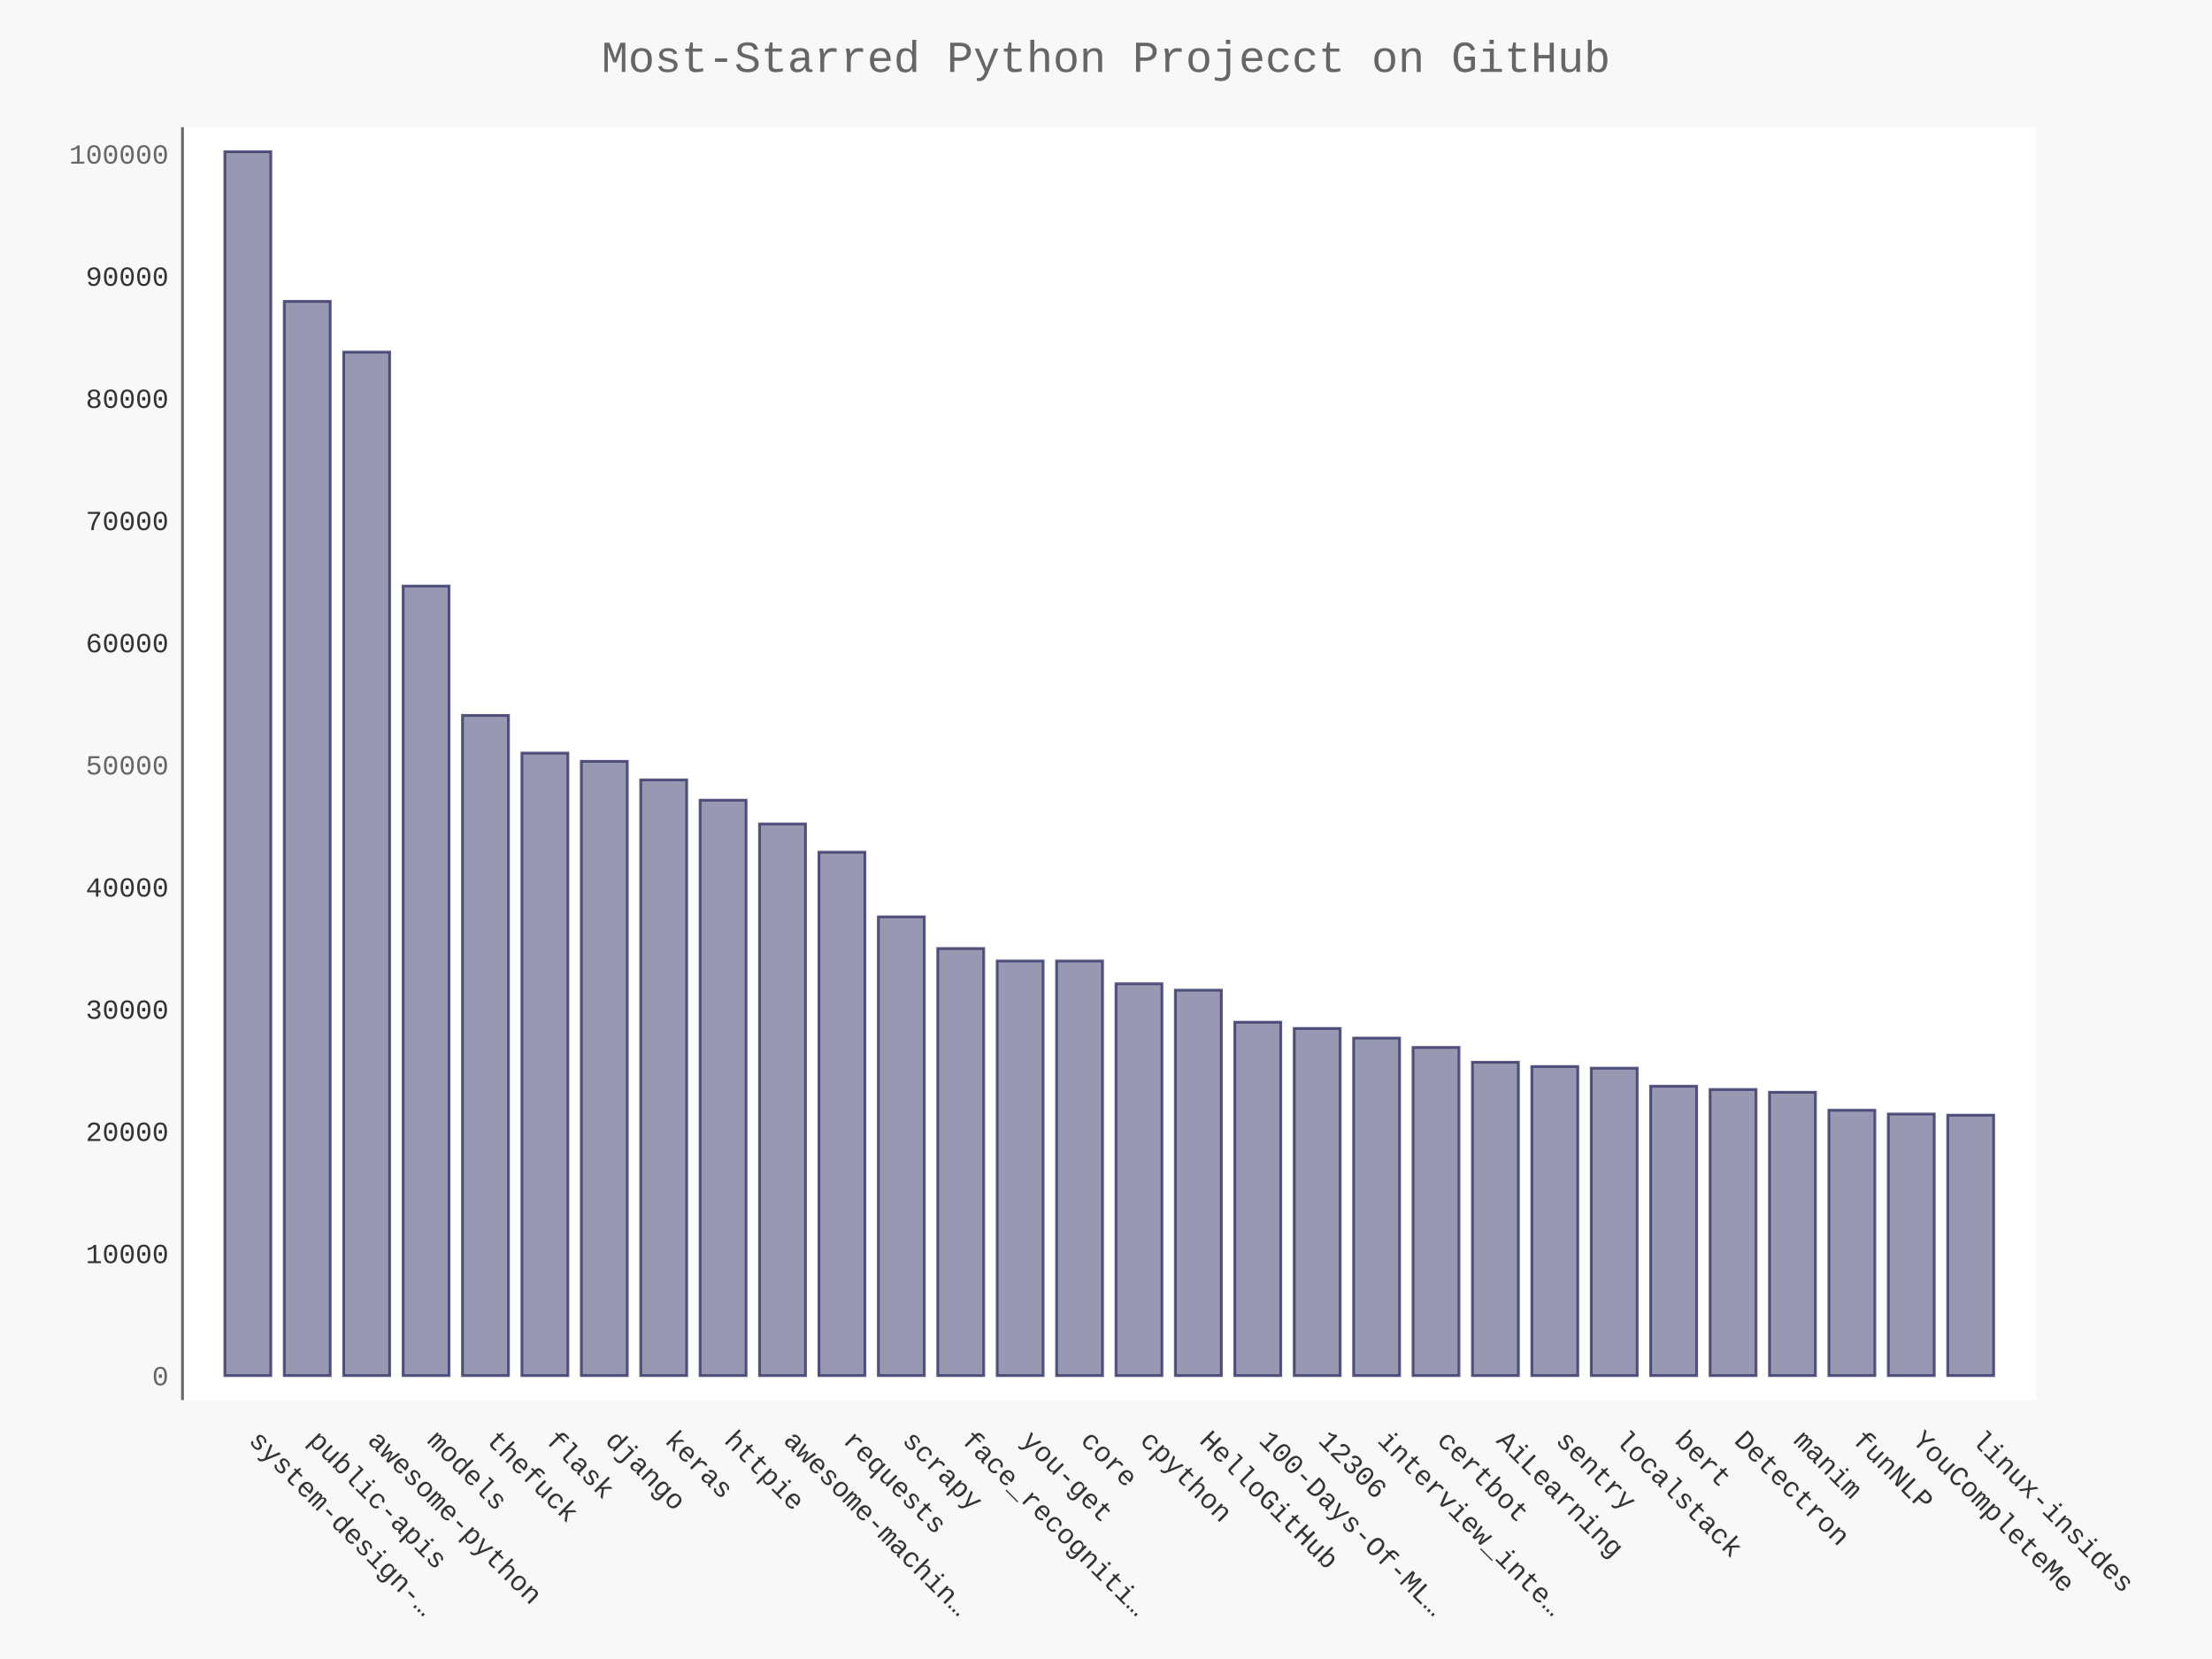
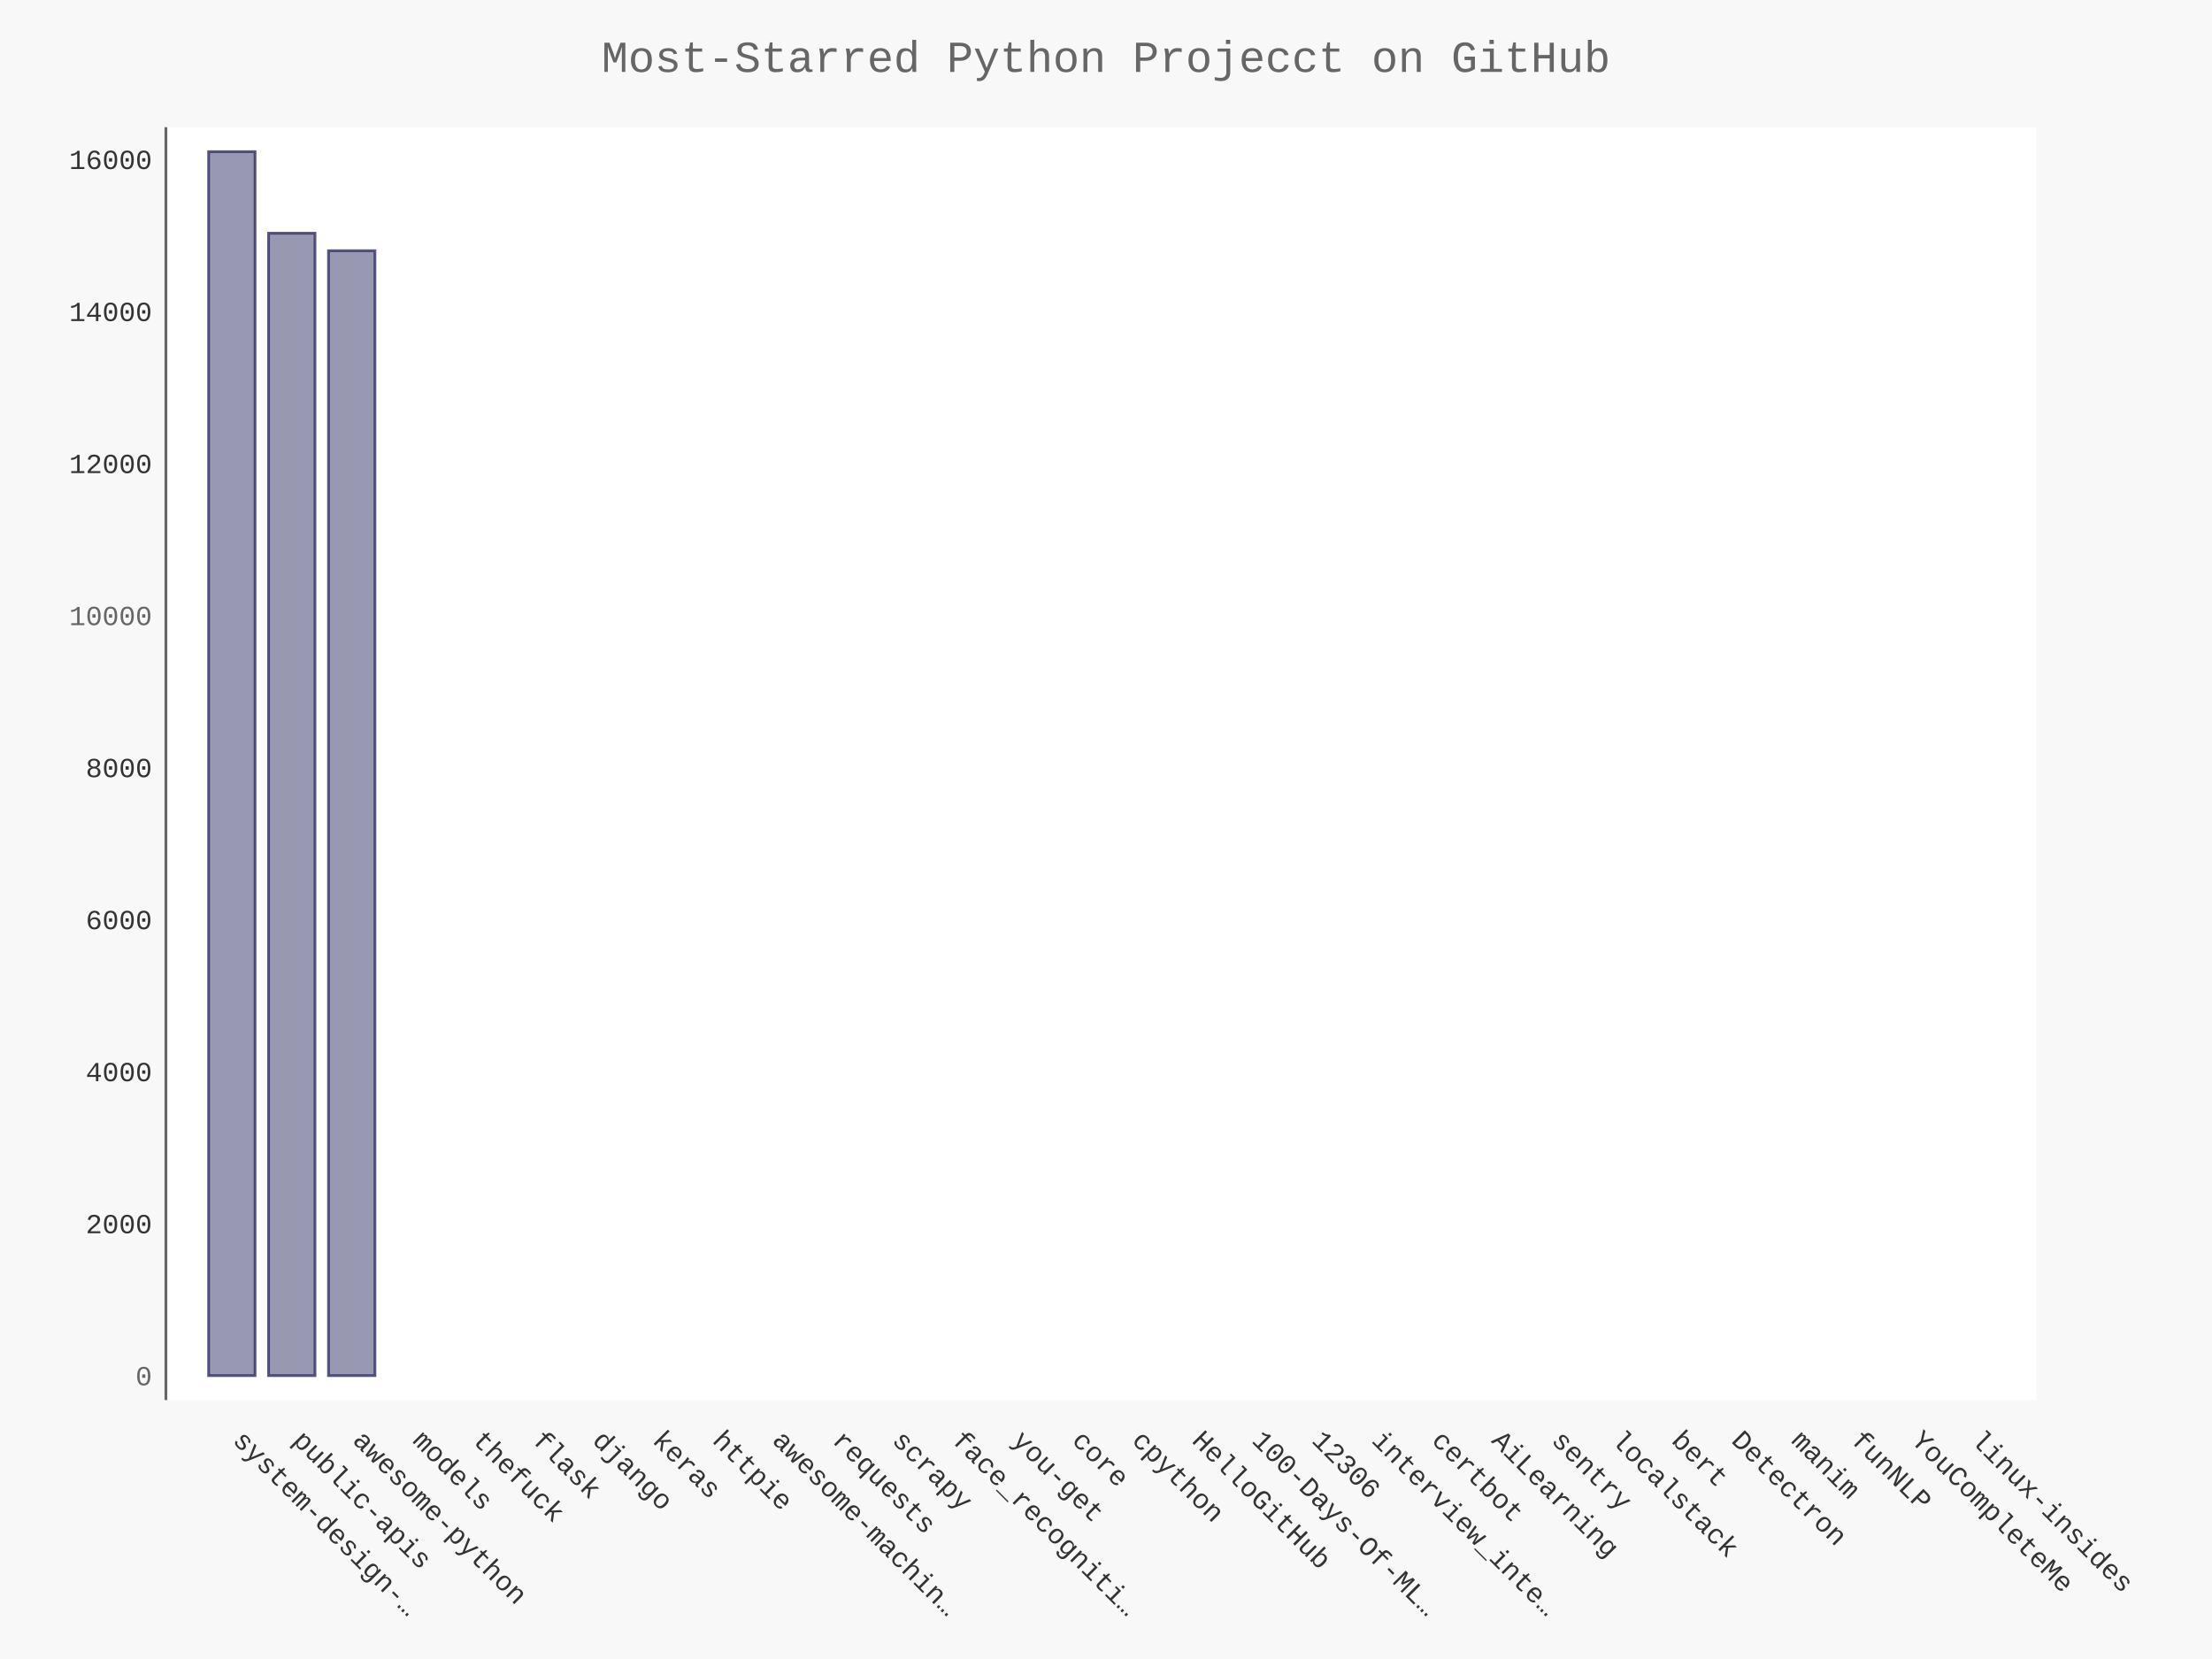
- <svg xmlns="http://www.w3.org/2000/svg" id="chart-4ebda1b1-e183-4a25-9dd4-71cfa27cc558" class="pygal-chart" viewBox="0 0 800 600">
+ <svg xmlns="http://www.w3.org/2000/svg" id="chart-cb65d1aa-9712-4eca-976b-727b6df737a6" class="pygal-chart" viewBox="0 0 800 600">
  <defs>
-     <style type="text/css">#chart-4ebda1b1-e183-4a25-9dd4-71cfa27cc558{-webkit-user-select:none;-webkit-font-smoothing:antialiased;font-family:Consolas,"Liberation Mono",Menlo,Courier,monospace}#chart-4ebda1b1-e183-4a25-9dd4-71cfa27cc558 .title{font-family:Consolas,"Liberation Mono",Menlo,Courier,monospace;font-size:16px}#chart-4ebda1b1-e183-4a25-9dd4-71cfa27cc558 .legends .legend text{font-family:Consolas,"Liberation Mono",Menlo,Courier,monospace;font-size:14px}#chart-4ebda1b1-e183-4a25-9dd4-71cfa27cc558 .axis text{font-family:Consolas,"Liberation Mono",Menlo,Courier,monospace;font-size:10px}#chart-4ebda1b1-e183-4a25-9dd4-71cfa27cc558 .axis text.major{font-family:Consolas,"Liberation Mono",Menlo,Courier,monospace;font-size:10px}#chart-4ebda1b1-e183-4a25-9dd4-71cfa27cc558 .text-overlay text.value{font-family:Consolas,"Liberation Mono",Menlo,Courier,monospace;font-size:16px}#chart-4ebda1b1-e183-4a25-9dd4-71cfa27cc558 .text-overlay text.label{font-family:Consolas,"Liberation Mono",Menlo,Courier,monospace;font-size:10px}#chart-4ebda1b1-e183-4a25-9dd4-71cfa27cc558 .tooltip{font-family:Consolas,"Liberation Mono",Menlo,Courier,monospace;font-size:14px}#chart-4ebda1b1-e183-4a25-9dd4-71cfa27cc558 text.no_data{font-family:Consolas,"Liberation Mono",Menlo,Courier,monospace;font-size:64px}
- #chart-4ebda1b1-e183-4a25-9dd4-71cfa27cc558{background-color:#f8f8f8}#chart-4ebda1b1-e183-4a25-9dd4-71cfa27cc558 path,#chart-4ebda1b1-e183-4a25-9dd4-71cfa27cc558 line,#chart-4ebda1b1-e183-4a25-9dd4-71cfa27cc558 rect,#chart-4ebda1b1-e183-4a25-9dd4-71cfa27cc558 circle{-webkit-transition:250ms ease-in;-moz-transition:250ms ease-in;transition:250ms ease-in}#chart-4ebda1b1-e183-4a25-9dd4-71cfa27cc558 .graph &gt; .background{fill:#f8f8f8}#chart-4ebda1b1-e183-4a25-9dd4-71cfa27cc558 .plot &gt; .background{fill:#ffffff}#chart-4ebda1b1-e183-4a25-9dd4-71cfa27cc558 .graph{fill:#333}#chart-4ebda1b1-e183-4a25-9dd4-71cfa27cc558 text.no_data{fill:#666}#chart-4ebda1b1-e183-4a25-9dd4-71cfa27cc558 .title{fill:#666}#chart-4ebda1b1-e183-4a25-9dd4-71cfa27cc558 .legends .legend text{fill:#333}#chart-4ebda1b1-e183-4a25-9dd4-71cfa27cc558 .legends .legend:hover text{fill:#666}#chart-4ebda1b1-e183-4a25-9dd4-71cfa27cc558 .axis .line{stroke:#666}#chart-4ebda1b1-e183-4a25-9dd4-71cfa27cc558 .axis .guide.line{stroke:rgba(0,0,0,0.5)}#chart-4ebda1b1-e183-4a25-9dd4-71cfa27cc558 .axis .major.line{stroke:#333}#chart-4ebda1b1-e183-4a25-9dd4-71cfa27cc558 .axis text.major{fill:#666}#chart-4ebda1b1-e183-4a25-9dd4-71cfa27cc558 .axis.y .guides:hover .guide.line,#chart-4ebda1b1-e183-4a25-9dd4-71cfa27cc558 .line-graph .axis.x .guides:hover .guide.line,#chart-4ebda1b1-e183-4a25-9dd4-71cfa27cc558 .stackedline-graph .axis.x .guides:hover .guide.line,#chart-4ebda1b1-e183-4a25-9dd4-71cfa27cc558 .xy-graph .axis.x .guides:hover .guide.line{stroke:#666}#chart-4ebda1b1-e183-4a25-9dd4-71cfa27cc558 .axis .guides:hover text{fill:#666}#chart-4ebda1b1-e183-4a25-9dd4-71cfa27cc558 .reactive{fill-opacity:.5;stroke-opacity:.8}#chart-4ebda1b1-e183-4a25-9dd4-71cfa27cc558 .ci{stroke:#333}#chart-4ebda1b1-e183-4a25-9dd4-71cfa27cc558 .reactive.active,#chart-4ebda1b1-e183-4a25-9dd4-71cfa27cc558 .active .reactive{fill-opacity:.9;stroke-opacity:.9;stroke-width:4}#chart-4ebda1b1-e183-4a25-9dd4-71cfa27cc558 .ci .reactive.active{stroke-width:1.5}#chart-4ebda1b1-e183-4a25-9dd4-71cfa27cc558 .series text{fill:#666}#chart-4ebda1b1-e183-4a25-9dd4-71cfa27cc558 .tooltip rect{fill:#ffffff;stroke:#666;-webkit-transition:opacity 250ms ease-in;-moz-transition:opacity 250ms ease-in;transition:opacity 250ms ease-in}#chart-4ebda1b1-e183-4a25-9dd4-71cfa27cc558 .tooltip .label{fill:#333}#chart-4ebda1b1-e183-4a25-9dd4-71cfa27cc558 .tooltip .label{fill:#333}#chart-4ebda1b1-e183-4a25-9dd4-71cfa27cc558 .tooltip .legend{font-size:.8em;fill:rgba(0,0,0,0.5)}#chart-4ebda1b1-e183-4a25-9dd4-71cfa27cc558 .tooltip .x_label{font-size:.6em;fill:#666}#chart-4ebda1b1-e183-4a25-9dd4-71cfa27cc558 .tooltip .xlink{font-size:.5em;text-decoration:underline}#chart-4ebda1b1-e183-4a25-9dd4-71cfa27cc558 .tooltip .value{font-size:1.5em}#chart-4ebda1b1-e183-4a25-9dd4-71cfa27cc558 .bound{font-size:.5em}#chart-4ebda1b1-e183-4a25-9dd4-71cfa27cc558 .max-value{font-size:.75em;fill:rgba(0,0,0,0.5)}#chart-4ebda1b1-e183-4a25-9dd4-71cfa27cc558 .map-element{fill:#ffffff;stroke:rgba(0,0,0,0.5) !important}#chart-4ebda1b1-e183-4a25-9dd4-71cfa27cc558 .map-element .reactive{fill-opacity:inherit;stroke-opacity:inherit}#chart-4ebda1b1-e183-4a25-9dd4-71cfa27cc558 .color-0,#chart-4ebda1b1-e183-4a25-9dd4-71cfa27cc558 .color-0 a:visited{stroke:#333366;fill:#333366}#chart-4ebda1b1-e183-4a25-9dd4-71cfa27cc558 .text-overlay .color-0 text{fill:black}
- #chart-4ebda1b1-e183-4a25-9dd4-71cfa27cc558 text.no_data{text-anchor:middle}#chart-4ebda1b1-e183-4a25-9dd4-71cfa27cc558 .guide.line{fill:none}#chart-4ebda1b1-e183-4a25-9dd4-71cfa27cc558 .centered{text-anchor:middle}#chart-4ebda1b1-e183-4a25-9dd4-71cfa27cc558 .title{text-anchor:middle}#chart-4ebda1b1-e183-4a25-9dd4-71cfa27cc558 .legends .legend text{fill-opacity:1}#chart-4ebda1b1-e183-4a25-9dd4-71cfa27cc558 .axis.x text{text-anchor:middle}#chart-4ebda1b1-e183-4a25-9dd4-71cfa27cc558 .axis.x:not(.web) text[transform]{text-anchor:start}#chart-4ebda1b1-e183-4a25-9dd4-71cfa27cc558 .axis.x:not(.web) text[transform].backwards{text-anchor:end}#chart-4ebda1b1-e183-4a25-9dd4-71cfa27cc558 .axis.y text{text-anchor:end}#chart-4ebda1b1-e183-4a25-9dd4-71cfa27cc558 .axis.y text[transform].backwards{text-anchor:start}#chart-4ebda1b1-e183-4a25-9dd4-71cfa27cc558 .axis.y2 text{text-anchor:start}#chart-4ebda1b1-e183-4a25-9dd4-71cfa27cc558 .axis.y2 text[transform].backwards{text-anchor:end}#chart-4ebda1b1-e183-4a25-9dd4-71cfa27cc558 .axis .guide.line{stroke-dasharray:4,4}#chart-4ebda1b1-e183-4a25-9dd4-71cfa27cc558 .axis .major.guide.line{stroke-dasharray:6,6}#chart-4ebda1b1-e183-4a25-9dd4-71cfa27cc558 .horizontal .axis.y .guide.line,#chart-4ebda1b1-e183-4a25-9dd4-71cfa27cc558 .horizontal .axis.y2 .guide.line,#chart-4ebda1b1-e183-4a25-9dd4-71cfa27cc558 .vertical .axis.x .guide.line{opacity:0}#chart-4ebda1b1-e183-4a25-9dd4-71cfa27cc558 .horizontal .axis.always_show .guide.line,#chart-4ebda1b1-e183-4a25-9dd4-71cfa27cc558 .vertical .axis.always_show .guide.line{opacity:1 !important}#chart-4ebda1b1-e183-4a25-9dd4-71cfa27cc558 .axis.y .guides:hover .guide.line,#chart-4ebda1b1-e183-4a25-9dd4-71cfa27cc558 .axis.y2 .guides:hover .guide.line,#chart-4ebda1b1-e183-4a25-9dd4-71cfa27cc558 .axis.x .guides:hover .guide.line{opacity:1}#chart-4ebda1b1-e183-4a25-9dd4-71cfa27cc558 .axis .guides:hover text{opacity:1}#chart-4ebda1b1-e183-4a25-9dd4-71cfa27cc558 .nofill{fill:none}#chart-4ebda1b1-e183-4a25-9dd4-71cfa27cc558 .subtle-fill{fill-opacity:.2}#chart-4ebda1b1-e183-4a25-9dd4-71cfa27cc558 .dot{stroke-width:1px;fill-opacity:1}#chart-4ebda1b1-e183-4a25-9dd4-71cfa27cc558 .dot.active{stroke-width:5px}#chart-4ebda1b1-e183-4a25-9dd4-71cfa27cc558 .dot.negative{fill:transparent}#chart-4ebda1b1-e183-4a25-9dd4-71cfa27cc558 text,#chart-4ebda1b1-e183-4a25-9dd4-71cfa27cc558 tspan{stroke:none !important}#chart-4ebda1b1-e183-4a25-9dd4-71cfa27cc558 .series text.active{opacity:1}#chart-4ebda1b1-e183-4a25-9dd4-71cfa27cc558 .tooltip rect{fill-opacity:.95;stroke-width:.5}#chart-4ebda1b1-e183-4a25-9dd4-71cfa27cc558 .tooltip text{fill-opacity:1}#chart-4ebda1b1-e183-4a25-9dd4-71cfa27cc558 .showable{visibility:hidden}#chart-4ebda1b1-e183-4a25-9dd4-71cfa27cc558 .showable.shown{visibility:visible}#chart-4ebda1b1-e183-4a25-9dd4-71cfa27cc558 .gauge-background{fill:rgba(229,229,229,1);stroke:none}#chart-4ebda1b1-e183-4a25-9dd4-71cfa27cc558 .bg-lines{stroke:#f8f8f8;stroke-width:2px}</style>
+     <style type="text/css">#chart-cb65d1aa-9712-4eca-976b-727b6df737a6{-webkit-user-select:none;-webkit-font-smoothing:antialiased;font-family:Consolas,"Liberation Mono",Menlo,Courier,monospace}#chart-cb65d1aa-9712-4eca-976b-727b6df737a6 .title{font-family:Consolas,"Liberation Mono",Menlo,Courier,monospace;font-size:16px}#chart-cb65d1aa-9712-4eca-976b-727b6df737a6 .legends .legend text{font-family:Consolas,"Liberation Mono",Menlo,Courier,monospace;font-size:14px}#chart-cb65d1aa-9712-4eca-976b-727b6df737a6 .axis text{font-family:Consolas,"Liberation Mono",Menlo,Courier,monospace;font-size:10px}#chart-cb65d1aa-9712-4eca-976b-727b6df737a6 .axis text.major{font-family:Consolas,"Liberation Mono",Menlo,Courier,monospace;font-size:10px}#chart-cb65d1aa-9712-4eca-976b-727b6df737a6 .text-overlay text.value{font-family:Consolas,"Liberation Mono",Menlo,Courier,monospace;font-size:16px}#chart-cb65d1aa-9712-4eca-976b-727b6df737a6 .text-overlay text.label{font-family:Consolas,"Liberation Mono",Menlo,Courier,monospace;font-size:10px}#chart-cb65d1aa-9712-4eca-976b-727b6df737a6 .tooltip{font-family:Consolas,"Liberation Mono",Menlo,Courier,monospace;font-size:14px}#chart-cb65d1aa-9712-4eca-976b-727b6df737a6 text.no_data{font-family:Consolas,"Liberation Mono",Menlo,Courier,monospace;font-size:64px}
+ #chart-cb65d1aa-9712-4eca-976b-727b6df737a6{background-color:#f8f8f8}#chart-cb65d1aa-9712-4eca-976b-727b6df737a6 path,#chart-cb65d1aa-9712-4eca-976b-727b6df737a6 line,#chart-cb65d1aa-9712-4eca-976b-727b6df737a6 rect,#chart-cb65d1aa-9712-4eca-976b-727b6df737a6 circle{-webkit-transition:250ms ease-in;-moz-transition:250ms ease-in;transition:250ms ease-in}#chart-cb65d1aa-9712-4eca-976b-727b6df737a6 .graph &gt; .background{fill:#f8f8f8}#chart-cb65d1aa-9712-4eca-976b-727b6df737a6 .plot &gt; .background{fill:#ffffff}#chart-cb65d1aa-9712-4eca-976b-727b6df737a6 .graph{fill:#333}#chart-cb65d1aa-9712-4eca-976b-727b6df737a6 text.no_data{fill:#666}#chart-cb65d1aa-9712-4eca-976b-727b6df737a6 .title{fill:#666}#chart-cb65d1aa-9712-4eca-976b-727b6df737a6 .legends .legend text{fill:#333}#chart-cb65d1aa-9712-4eca-976b-727b6df737a6 .legends .legend:hover text{fill:#666}#chart-cb65d1aa-9712-4eca-976b-727b6df737a6 .axis .line{stroke:#666}#chart-cb65d1aa-9712-4eca-976b-727b6df737a6 .axis .guide.line{stroke:rgba(0,0,0,0.5)}#chart-cb65d1aa-9712-4eca-976b-727b6df737a6 .axis .major.line{stroke:#333}#chart-cb65d1aa-9712-4eca-976b-727b6df737a6 .axis text.major{fill:#666}#chart-cb65d1aa-9712-4eca-976b-727b6df737a6 .axis.y .guides:hover .guide.line,#chart-cb65d1aa-9712-4eca-976b-727b6df737a6 .line-graph .axis.x .guides:hover .guide.line,#chart-cb65d1aa-9712-4eca-976b-727b6df737a6 .stackedline-graph .axis.x .guides:hover .guide.line,#chart-cb65d1aa-9712-4eca-976b-727b6df737a6 .xy-graph .axis.x .guides:hover .guide.line{stroke:#666}#chart-cb65d1aa-9712-4eca-976b-727b6df737a6 .axis .guides:hover text{fill:#666}#chart-cb65d1aa-9712-4eca-976b-727b6df737a6 .reactive{fill-opacity:.5;stroke-opacity:.8}#chart-cb65d1aa-9712-4eca-976b-727b6df737a6 .ci{stroke:#333}#chart-cb65d1aa-9712-4eca-976b-727b6df737a6 .reactive.active,#chart-cb65d1aa-9712-4eca-976b-727b6df737a6 .active .reactive{fill-opacity:.9;stroke-opacity:.9;stroke-width:4}#chart-cb65d1aa-9712-4eca-976b-727b6df737a6 .ci .reactive.active{stroke-width:1.5}#chart-cb65d1aa-9712-4eca-976b-727b6df737a6 .series text{fill:#666}#chart-cb65d1aa-9712-4eca-976b-727b6df737a6 .tooltip rect{fill:#ffffff;stroke:#666;-webkit-transition:opacity 250ms ease-in;-moz-transition:opacity 250ms ease-in;transition:opacity 250ms ease-in}#chart-cb65d1aa-9712-4eca-976b-727b6df737a6 .tooltip .label{fill:#333}#chart-cb65d1aa-9712-4eca-976b-727b6df737a6 .tooltip .label{fill:#333}#chart-cb65d1aa-9712-4eca-976b-727b6df737a6 .tooltip .legend{font-size:.8em;fill:rgba(0,0,0,0.5)}#chart-cb65d1aa-9712-4eca-976b-727b6df737a6 .tooltip .x_label{font-size:.6em;fill:#666}#chart-cb65d1aa-9712-4eca-976b-727b6df737a6 .tooltip .xlink{font-size:.5em;text-decoration:underline}#chart-cb65d1aa-9712-4eca-976b-727b6df737a6 .tooltip .value{font-size:1.5em}#chart-cb65d1aa-9712-4eca-976b-727b6df737a6 .bound{font-size:.5em}#chart-cb65d1aa-9712-4eca-976b-727b6df737a6 .max-value{font-size:.75em;fill:rgba(0,0,0,0.5)}#chart-cb65d1aa-9712-4eca-976b-727b6df737a6 .map-element{fill:#ffffff;stroke:rgba(0,0,0,0.5) !important}#chart-cb65d1aa-9712-4eca-976b-727b6df737a6 .map-element .reactive{fill-opacity:inherit;stroke-opacity:inherit}#chart-cb65d1aa-9712-4eca-976b-727b6df737a6 .color-0,#chart-cb65d1aa-9712-4eca-976b-727b6df737a6 .color-0 a:visited{stroke:#333366;fill:#333366}#chart-cb65d1aa-9712-4eca-976b-727b6df737a6 .text-overlay .color-0 text{fill:black}
+ #chart-cb65d1aa-9712-4eca-976b-727b6df737a6 text.no_data{text-anchor:middle}#chart-cb65d1aa-9712-4eca-976b-727b6df737a6 .guide.line{fill:none}#chart-cb65d1aa-9712-4eca-976b-727b6df737a6 .centered{text-anchor:middle}#chart-cb65d1aa-9712-4eca-976b-727b6df737a6 .title{text-anchor:middle}#chart-cb65d1aa-9712-4eca-976b-727b6df737a6 .legends .legend text{fill-opacity:1}#chart-cb65d1aa-9712-4eca-976b-727b6df737a6 .axis.x text{text-anchor:middle}#chart-cb65d1aa-9712-4eca-976b-727b6df737a6 .axis.x:not(.web) text[transform]{text-anchor:start}#chart-cb65d1aa-9712-4eca-976b-727b6df737a6 .axis.x:not(.web) text[transform].backwards{text-anchor:end}#chart-cb65d1aa-9712-4eca-976b-727b6df737a6 .axis.y text{text-anchor:end}#chart-cb65d1aa-9712-4eca-976b-727b6df737a6 .axis.y text[transform].backwards{text-anchor:start}#chart-cb65d1aa-9712-4eca-976b-727b6df737a6 .axis.y2 text{text-anchor:start}#chart-cb65d1aa-9712-4eca-976b-727b6df737a6 .axis.y2 text[transform].backwards{text-anchor:end}#chart-cb65d1aa-9712-4eca-976b-727b6df737a6 .axis .guide.line{stroke-dasharray:4,4}#chart-cb65d1aa-9712-4eca-976b-727b6df737a6 .axis .major.guide.line{stroke-dasharray:6,6}#chart-cb65d1aa-9712-4eca-976b-727b6df737a6 .horizontal .axis.y .guide.line,#chart-cb65d1aa-9712-4eca-976b-727b6df737a6 .horizontal .axis.y2 .guide.line,#chart-cb65d1aa-9712-4eca-976b-727b6df737a6 .vertical .axis.x .guide.line{opacity:0}#chart-cb65d1aa-9712-4eca-976b-727b6df737a6 .horizontal .axis.always_show .guide.line,#chart-cb65d1aa-9712-4eca-976b-727b6df737a6 .vertical .axis.always_show .guide.line{opacity:1 !important}#chart-cb65d1aa-9712-4eca-976b-727b6df737a6 .axis.y .guides:hover .guide.line,#chart-cb65d1aa-9712-4eca-976b-727b6df737a6 .axis.y2 .guides:hover .guide.line,#chart-cb65d1aa-9712-4eca-976b-727b6df737a6 .axis.x .guides:hover .guide.line{opacity:1}#chart-cb65d1aa-9712-4eca-976b-727b6df737a6 .axis .guides:hover text{opacity:1}#chart-cb65d1aa-9712-4eca-976b-727b6df737a6 .nofill{fill:none}#chart-cb65d1aa-9712-4eca-976b-727b6df737a6 .subtle-fill{fill-opacity:.2}#chart-cb65d1aa-9712-4eca-976b-727b6df737a6 .dot{stroke-width:1px;fill-opacity:1}#chart-cb65d1aa-9712-4eca-976b-727b6df737a6 .dot.active{stroke-width:5px}#chart-cb65d1aa-9712-4eca-976b-727b6df737a6 .dot.negative{fill:transparent}#chart-cb65d1aa-9712-4eca-976b-727b6df737a6 text,#chart-cb65d1aa-9712-4eca-976b-727b6df737a6 tspan{stroke:none !important}#chart-cb65d1aa-9712-4eca-976b-727b6df737a6 .series text.active{opacity:1}#chart-cb65d1aa-9712-4eca-976b-727b6df737a6 .tooltip rect{fill-opacity:.95;stroke-width:.5}#chart-cb65d1aa-9712-4eca-976b-727b6df737a6 .tooltip text{fill-opacity:1}#chart-cb65d1aa-9712-4eca-976b-727b6df737a6 .showable{visibility:hidden}#chart-cb65d1aa-9712-4eca-976b-727b6df737a6 .showable.shown{visibility:visible}#chart-cb65d1aa-9712-4eca-976b-727b6df737a6 .gauge-background{fill:rgba(229,229,229,1);stroke:none}#chart-cb65d1aa-9712-4eca-976b-727b6df737a6 .bg-lines{stroke:#f8f8f8;stroke-width:2px}</style>
  </defs>
  <g class="graph bar-graph vertical">
    <rect x="0" y="0" width="800" height="600" class="background" />
-     <g transform="translate(66, 46)" class="plot">
-       <rect x="0" y="0" width="670.36" height="460.36" class="background" />
+     <g transform="translate(60, 46)" class="plot">
+       <rect x="0" y="0" width="676.36" height="460.36" class="background" />
      <g class="axis y">
        <g class="guides">
          <text x="-5" y="455.007" class="major">0</text>
        </g>
        <g class="guides">
-           <text x="-5" y="410.824" class="">10000</text>
+           <text x="-5" y="400.023" class="">2000</text>
        </g>
        <g class="guides">
-           <text x="-5" y="366.641" class="">20000</text>
+           <text x="-5" y="345.038" class="">4000</text>
        </g>
        <g class="guides">
-           <text x="-5" y="322.458" class="">30000</text>
+           <text x="-5" y="290.053" class="">6000</text>
        </g>
        <g class="guides">
-           <text x="-5" y="278.274" class="">40000</text>
+           <text x="-5" y="235.069" class="">8000</text>
        </g>
        <g class="guides">
-           <text x="-5" y="234.091" class="major">50000</text>
+           <text x="-5" y="180.084" class="major">10000</text>
        </g>
        <g class="guides">
-           <text x="-5" y="189.908" class="">60000</text>
+           <text x="-5" y="125.099" class="">12000</text>
        </g>
        <g class="guides">
-           <text x="-5" y="145.725" class="">70000</text>
+           <text x="-5" y="70.114" class="">14000</text>
        </g>
        <g class="guides">
-           <text x="-5" y="101.541" class="">80000</text>
-         </g>
-         <g class="guides">
-           <text x="-5" y="57.358" class="">90000</text>
-         </g>
-         <g class="guides">
-           <text x="-5" y="13.175" class="major">100000</text>
+           <text x="-5" y="15.13" class="">16000</text>
        </g>
      </g>
      <g class="axis x">
        <path d="M0 0 v460.36" class="line" />
        <g class="guides">
-           <path d="M23.635 0 v460.36" class="guide line" />
-           <text x="23.635" y="475.36" class="" transform="rotate(45 23.6345 475.3604)">system-design-…</text>
+           <path d="M23.846 0 v460.36" class="guide line" />
+           <text x="23.846" y="475.36" class="" transform="rotate(45 23.84604 475.3604)">system-design-…</text>
        </g>
        <g class="guides">
-           <path d="M45.12 0 v460.36" class="guide line" />
-           <text x="45.12" y="475.36" class="" transform="rotate(45 45.12041 475.3604)">public-apis</text>
+           <path d="M45.524 0 v460.36" class="guide line" />
+           <text x="45.524" y="475.36" class="" transform="rotate(45 45.52426 475.3604)">public-apis</text>
        </g>
        <g class="guides">
-           <path d="M66.606 0 v460.36" class="guide line" />
-           <text x="66.606" y="475.36" class="" transform="rotate(45 66.60632 475.3604)">awesome-python</text>
+           <path d="M67.202 0 v460.36" class="guide line" />
+           <text x="67.202" y="475.36" class="" transform="rotate(45 67.20248 475.3604)">awesome-python</text>
        </g>
        <g class="guides">
-           <path d="M88.092 0 v460.36" class="guide line" />
-           <text x="88.092" y="475.36" class="" transform="rotate(45 88.09223 475.3604)">models</text>
+           <path d="M88.881 0 v460.36" class="guide line" />
+           <text x="88.881" y="475.36" class="" transform="rotate(45 88.88069 475.3604)">models</text>
        </g>
        <g class="guides">
-           <path d="M109.578 0 v460.36" class="guide line" />
-           <text x="109.578" y="475.36" class="" transform="rotate(45 109.5781 475.3604)">thefuck</text>
+           <path d="M110.559 0 v460.36" class="guide line" />
+           <text x="110.559" y="475.36" class="" transform="rotate(45 110.5589 475.3604)">thefuck</text>
        </g>
        <g class="guides">
-           <path d="M131.064 0 v460.36" class="guide line" />
-           <text x="131.064" y="475.36" class="" transform="rotate(45 131.0641 475.3604)">flask</text>
+           <path d="M132.237 0 v460.36" class="guide line" />
+           <text x="132.237" y="475.36" class="" transform="rotate(45 132.2371 475.3604)">flask</text>
        </g>
        <g class="guides">
-           <path d="M152.55 0 v460.36" class="guide line" />
-           <text x="152.55" y="475.36" class="" transform="rotate(45 152.55 475.3604)">django</text>
+           <path d="M153.915 0 v460.36" class="guide line" />
+           <text x="153.915" y="475.36" class="" transform="rotate(45 153.9153 475.3604)">django</text>
        </g>
        <g class="guides">
-           <path d="M174.036 0 v460.36" class="guide line" />
-           <text x="174.036" y="475.36" class="" transform="rotate(45 174.0359 475.3604)">keras</text>
+           <path d="M175.594 0 v460.36" class="guide line" />
+           <text x="175.594" y="475.36" class="" transform="rotate(45 175.5936 475.3604)">keras</text>
        </g>
        <g class="guides">
-           <path d="M195.522 0 v460.36" class="guide line" />
-           <text x="195.522" y="475.36" class="" transform="rotate(45 195.5218 475.3604)">httpie</text>
+           <path d="M197.272 0 v460.36" class="guide line" />
+           <text x="197.272" y="475.36" class="" transform="rotate(45 197.2718 475.3604)">httpie</text>
        </g>
        <g class="guides">
-           <path d="M217.008 0 v460.36" class="guide line" />
-           <text x="217.008" y="475.36" class="" transform="rotate(45 217.0077 475.3604)">awesome-machin…</text>
+           <path d="M218.95 0 v460.36" class="guide line" />
+           <text x="218.95" y="475.36" class="" transform="rotate(45 218.95 475.3604)">awesome-machin…</text>
        </g>
        <g class="guides">
-           <path d="M238.494 0 v460.36" class="guide line" />
-           <text x="238.494" y="475.36" class="" transform="rotate(45 238.4936 475.3604)">requests</text>
+           <path d="M240.628 0 v460.36" class="guide line" />
+           <text x="240.628" y="475.36" class="" transform="rotate(45 240.6282 475.3604)">requests</text>
        </g>
        <g class="guides">
-           <path d="M259.98 0 v460.36" class="guide line" />
-           <text x="259.98" y="475.36" class="" transform="rotate(45 259.9795 475.3604)">scrapy</text>
+           <path d="M262.306 0 v460.36" class="guide line" />
+           <text x="262.306" y="475.36" class="" transform="rotate(45 262.3064 475.3604)">scrapy</text>
        </g>
        <g class="guides">
-           <path d="M281.465 0 v460.36" class="guide line" />
-           <text x="281.465" y="475.36" class="" transform="rotate(45 281.4654 475.3604)">face_recogniti…</text>
+           <path d="M283.985 0 v460.36" class="guide line" />
+           <text x="283.985" y="475.36" class="" transform="rotate(45 283.9847 475.3604)">face_recogniti…</text>
        </g>
        <g class="guides">
-           <path d="M302.951 0 v460.36" class="guide line" />
-           <text x="302.951" y="475.36" class="" transform="rotate(45 302.9513 475.3604)">you-get</text>
+           <path d="M305.663 0 v460.36" class="guide line" />
+           <text x="305.663" y="475.36" class="" transform="rotate(45 305.6629 475.3604)">you-get</text>
        </g>
        <g class="guides">
-           <path d="M324.437 0 v460.36" class="guide line" />
-           <text x="324.437" y="475.36" class="" transform="rotate(45 324.4372 475.3604)">core</text>
+           <path d="M327.341 0 v460.36" class="guide line" />
+           <text x="327.341" y="475.36" class="" transform="rotate(45 327.3411 475.3604)">core</text>
        </g>
        <g class="guides">
-           <path d="M345.923 0 v460.36" class="guide line" />
-           <text x="345.923" y="475.36" class="" transform="rotate(45 345.9232 475.3604)">cpython</text>
+           <path d="M349.019 0 v460.36" class="guide line" />
+           <text x="349.019" y="475.36" class="" transform="rotate(45 349.0193 475.3604)">cpython</text>
        </g>
        <g class="guides">
-           <path d="M367.409 0 v460.36" class="guide line" />
-           <text x="367.409" y="475.36" class="" transform="rotate(45 367.4091 475.3604)">HelloGitHub</text>
+           <path d="M370.698 0 v460.36" class="guide line" />
+           <text x="370.698" y="475.36" class="" transform="rotate(45 370.6975 475.3604)">HelloGitHub</text>
        </g>
        <g class="guides">
-           <path d="M388.895 0 v460.36" class="guide line" />
-           <text x="388.895" y="475.36" class="" transform="rotate(45 388.895 475.3604)">100-Days-Of-ML…</text>
+           <path d="M392.376 0 v460.36" class="guide line" />
+           <text x="392.376" y="475.36" class="" transform="rotate(45 392.3757 475.3604)">100-Days-Of-ML…</text>
        </g>
        <g class="guides">
-           <path d="M410.381 0 v460.36" class="guide line" />
-           <text x="410.381" y="475.36" class="" transform="rotate(45 410.3809 475.3604)">12306</text>
+           <path d="M414.054 0 v460.36" class="guide line" />
+           <text x="414.054" y="475.36" class="" transform="rotate(45 414.054 475.3604)">12306</text>
        </g>
        <g class="guides">
-           <path d="M431.867 0 v460.36" class="guide line" />
-           <text x="431.867" y="475.36" class="" transform="rotate(45 431.8668 475.3604)">interview_inte…</text>
+           <path d="M435.732 0 v460.36" class="guide line" />
+           <text x="435.732" y="475.36" class="" transform="rotate(45 435.7322 475.3604)">interview_inte…</text>
        </g>
        <g class="guides">
-           <path d="M453.353 0 v460.36" class="guide line" />
-           <text x="453.353" y="475.36" class="" transform="rotate(45 453.3527 475.3604)">certbot</text>
+           <path d="M457.41 0 v460.36" class="guide line" />
+           <text x="457.41" y="475.36" class="" transform="rotate(45 457.4104 475.3604)">certbot</text>
        </g>
        <g class="guides">
-           <path d="M474.839 0 v460.36" class="guide line" />
-           <text x="474.839" y="475.36" class="" transform="rotate(45 474.8386 475.3604)">AiLearning</text>
+           <path d="M479.089 0 v460.36" class="guide line" />
+           <text x="479.089" y="475.36" class="" transform="rotate(45 479.0886 475.3604)">AiLearning</text>
        </g>
        <g class="guides">
-           <path d="M496.325 0 v460.36" class="guide line" />
-           <text x="496.325" y="475.36" class="" transform="rotate(45 496.3245 475.3604)">sentry</text>
+           <path d="M500.767 0 v460.36" class="guide line" />
+           <text x="500.767" y="475.36" class="" transform="rotate(45 500.7668 475.3604)">sentry</text>
        </g>
        <g class="guides">
-           <path d="M517.81 0 v460.36" class="guide line" />
-           <text x="517.81" y="475.36" class="" transform="rotate(45 517.8104 475.3604)">localstack</text>
+           <path d="M522.445 0 v460.36" class="guide line" />
+           <text x="522.445" y="475.36" class="" transform="rotate(45 522.445 475.3604)">localstack</text>
        </g>
        <g class="guides">
-           <path d="M539.296 0 v460.36" class="guide line" />
-           <text x="539.296" y="475.36" class="" transform="rotate(45 539.2963 475.3604)">bert</text>
+           <path d="M544.123 0 v460.36" class="guide line" />
+           <text x="544.123" y="475.36" class="" transform="rotate(45 544.1233 475.3604)">bert</text>
        </g>
        <g class="guides">
-           <path d="M560.782 0 v460.36" class="guide line" />
-           <text x="560.782" y="475.36" class="" transform="rotate(45 560.7822 475.3604)">Detectron</text>
+           <path d="M565.801 0 v460.36" class="guide line" />
+           <text x="565.801" y="475.36" class="" transform="rotate(45 565.8015 475.3604)">Detectron</text>
        </g>
        <g class="guides">
-           <path d="M582.268 0 v460.36" class="guide line" />
-           <text x="582.268" y="475.36" class="" transform="rotate(45 582.2682 475.3604)">manim</text>
+           <path d="M587.48 0 v460.36" class="guide line" />
+           <text x="587.48" y="475.36" class="" transform="rotate(45 587.4797 475.3604)">manim</text>
        </g>
        <g class="guides">
-           <path d="M603.754 0 v460.36" class="guide line" />
-           <text x="603.754" y="475.36" class="" transform="rotate(45 603.7541 475.3604)">funNLP</text>
+           <path d="M609.158 0 v460.36" class="guide line" />
+           <text x="609.158" y="475.36" class="" transform="rotate(45 609.1579 475.3604)">funNLP</text>
        </g>
        <g class="guides">
-           <path d="M625.24 0 v460.36" class="guide line" />
-           <text x="625.24" y="475.36" class="" transform="rotate(45 625.24 475.3604)">YouCompleteMe</text>
+           <path d="M630.836 0 v460.36" class="guide line" />
+           <text x="630.836" y="475.36" class="" transform="rotate(45 630.8361 475.3604)">YouCompleteMe</text>
        </g>
        <g class="guides">
-           <path d="M646.726 0 v460.36" class="guide line" />
-           <text x="646.726" y="475.36" class="" transform="rotate(45 646.7259 475.3604)">linux-insides</text>
+           <path d="M652.514 0 v460.36" class="guide line" />
+           <text x="652.514" y="475.36" class="" transform="rotate(45 652.5144 475.3604)">linux-insides</text>
        </g>
      </g>
      <g class="series serie-0 color-0">
        <g class="bars">
          <g class="bar">
-             <rect x="15.315" y="8.853" rx="0" ry="0" width="16.639" height="442.654" class="rect reactive tooltip-trigger" />
+             <rect x="15.452" y="8.853" rx="0" ry="0" width="16.788" height="442.654" class="rect reactive tooltip-trigger" />
          </g>
          <g class="bar">
-             <rect x="36.801" y="62.995" rx="0" ry="0" width="16.639" height="388.512" class="rect reactive tooltip-trigger" />
+             <rect x="37.13" y="38.352" rx="0" ry="0" width="16.788" height="413.155" class="rect reactive tooltip-trigger" />
          </g>
          <g class="bar">
-             <rect x="58.287" y="81.336" rx="0" ry="0" width="16.639" height="370.172" class="rect reactive tooltip-trigger" />
-           </g>
-           <g class="bar">
-             <rect x="79.773" y="165.942" rx="0" ry="0" width="16.639" height="285.565" class="rect reactive tooltip-trigger" />
-           </g>
-           <g class="bar">
-             <rect x="101.259" y="212.728" rx="0" ry="0" width="16.639" height="238.779" class="rect reactive tooltip-trigger" />
-           </g>
-           <g class="bar">
-             <rect x="122.745" y="226.354" rx="0" ry="0" width="16.639" height="225.153" class="rect reactive tooltip-trigger" />
-           </g>
-           <g class="bar">
-             <rect x="144.231" y="229.345" rx="0" ry="0" width="16.639" height="222.162" class="rect reactive tooltip-trigger" />
-           </g>
-           <g class="bar">
-             <rect x="165.717" y="236.048" rx="0" ry="0" width="16.639" height="215.46" class="rect reactive tooltip-trigger" />
-           </g>
-           <g class="bar">
-             <rect x="187.202" y="243.391" rx="0" ry="0" width="16.639" height="208.116" class="rect reactive tooltip-trigger" />
-           </g>
-           <g class="bar">
-             <rect x="208.688" y="251.98" rx="0" ry="0" width="16.639" height="199.527" class="rect reactive tooltip-trigger" />
-           </g>
-           <g class="bar">
-             <rect x="230.174" y="262.2" rx="0" ry="0" width="16.639" height="189.308" class="rect reactive tooltip-trigger" />
-           </g>
-           <g class="bar">
-             <rect x="251.66" y="285.582" rx="0" ry="0" width="16.639" height="165.926" class="rect reactive tooltip-trigger" />
-           </g>
-           <g class="bar">
-             <rect x="273.146" y="297.038" rx="0" ry="0" width="16.639" height="154.469" class="rect reactive tooltip-trigger" />
-           </g>
-           <g class="bar">
-             <rect x="294.632" y="301.532" rx="0" ry="0" width="16.639" height="149.976" class="rect reactive tooltip-trigger" />
-           </g>
-           <g class="bar">
-             <rect x="316.118" y="301.541" rx="0" ry="0" width="16.639" height="149.967" class="rect reactive tooltip-trigger" />
-           </g>
-           <g class="bar">
-             <rect x="337.604" y="309.776" rx="0" ry="0" width="16.639" height="141.731" class="rect reactive tooltip-trigger" />
-           </g>
-           <g class="bar">
-             <rect x="359.09" y="312.096" rx="0" ry="0" width="16.639" height="139.411" class="rect reactive tooltip-trigger" />
-           </g>
-           <g class="bar">
-             <rect x="380.576" y="323.681" rx="0" ry="0" width="16.639" height="127.827" class="rect reactive tooltip-trigger" />
-           </g>
-           <g class="bar">
-             <rect x="402.062" y="325.943" rx="0" ry="0" width="16.639" height="125.564" class="rect reactive tooltip-trigger" />
-           </g>
-           <g class="bar">
-             <rect x="423.547" y="329.425" rx="0" ry="0" width="16.639" height="122.083" class="rect reactive tooltip-trigger" />
-           </g>
-           <g class="bar">
-             <rect x="445.033" y="332.805" rx="0" ry="0" width="16.639" height="118.703" class="rect reactive tooltip-trigger" />
-           </g>
-           <g class="bar">
-             <rect x="466.519" y="338.168" rx="0" ry="0" width="16.639" height="113.339" class="rect reactive tooltip-trigger" />
-           </g>
-           <g class="bar">
-             <rect x="488.005" y="339.719" rx="0" ry="0" width="16.639" height="111.788" class="rect reactive tooltip-trigger" />
-           </g>
-           <g class="bar">
-             <rect x="509.491" y="340.307" rx="0" ry="0" width="16.639" height="111.2" class="rect reactive tooltip-trigger" />
-           </g>
-           <g class="bar">
-             <rect x="530.977" y="346.846" rx="0" ry="0" width="16.639" height="104.661" class="rect reactive tooltip-trigger" />
-           </g>
-           <g class="bar">
-             <rect x="552.463" y="348.026" rx="0" ry="0" width="16.639" height="103.482" class="rect reactive tooltip-trigger" />
-           </g>
-           <g class="bar">
-             <rect x="573.949" y="349.024" rx="0" ry="0" width="16.639" height="102.483" class="rect reactive tooltip-trigger" />
-           </g>
-           <g class="bar">
-             <rect x="595.435" y="355.524" rx="0" ry="0" width="16.639" height="95.984" class="rect reactive tooltip-trigger" />
-           </g>
-           <g class="bar">
-             <rect x="616.921" y="356.889" rx="0" ry="0" width="16.639" height="94.618" class="rect reactive tooltip-trigger" />
-           </g>
-           <g class="bar">
-             <rect x="638.407" y="357.304" rx="0" ry="0" width="16.639" height="94.203" class="rect reactive tooltip-trigger" />
+             <rect x="58.809" y="44.676" rx="0" ry="0" width="16.788" height="406.832" class="rect reactive tooltip-trigger" />
          </g>
        </g>
      </g>
    </g>
    <g class="titles">
      <text x="400.0" y="26" class="title plot_title">Most-Starred Python Projecсt on GitHub</text>
    </g>
-     <g transform="translate(66, 46)" class="plot overlay">
+     <g transform="translate(60, 46)" class="plot overlay">
      <g class="series serie-0 color-0" />
    </g>
-     <g transform="translate(66, 46)" class="plot text-overlay">
+     <g transform="translate(60, 46)" class="plot text-overlay">
      <g class="series serie-0 color-0" />
    </g>
-     <g transform="translate(66, 46)" class="plot tooltip-overlay">
+     <g transform="translate(60, 46)" class="plot tooltip-overlay">
      <g transform="translate(0 0)" style="opacity: 0" class="tooltip">
        <rect rx="0" ry="0" width="0" height="0" class="tooltip-box" />
        <g class="text" />
      </g>
    </g>
  </g>
</svg>
